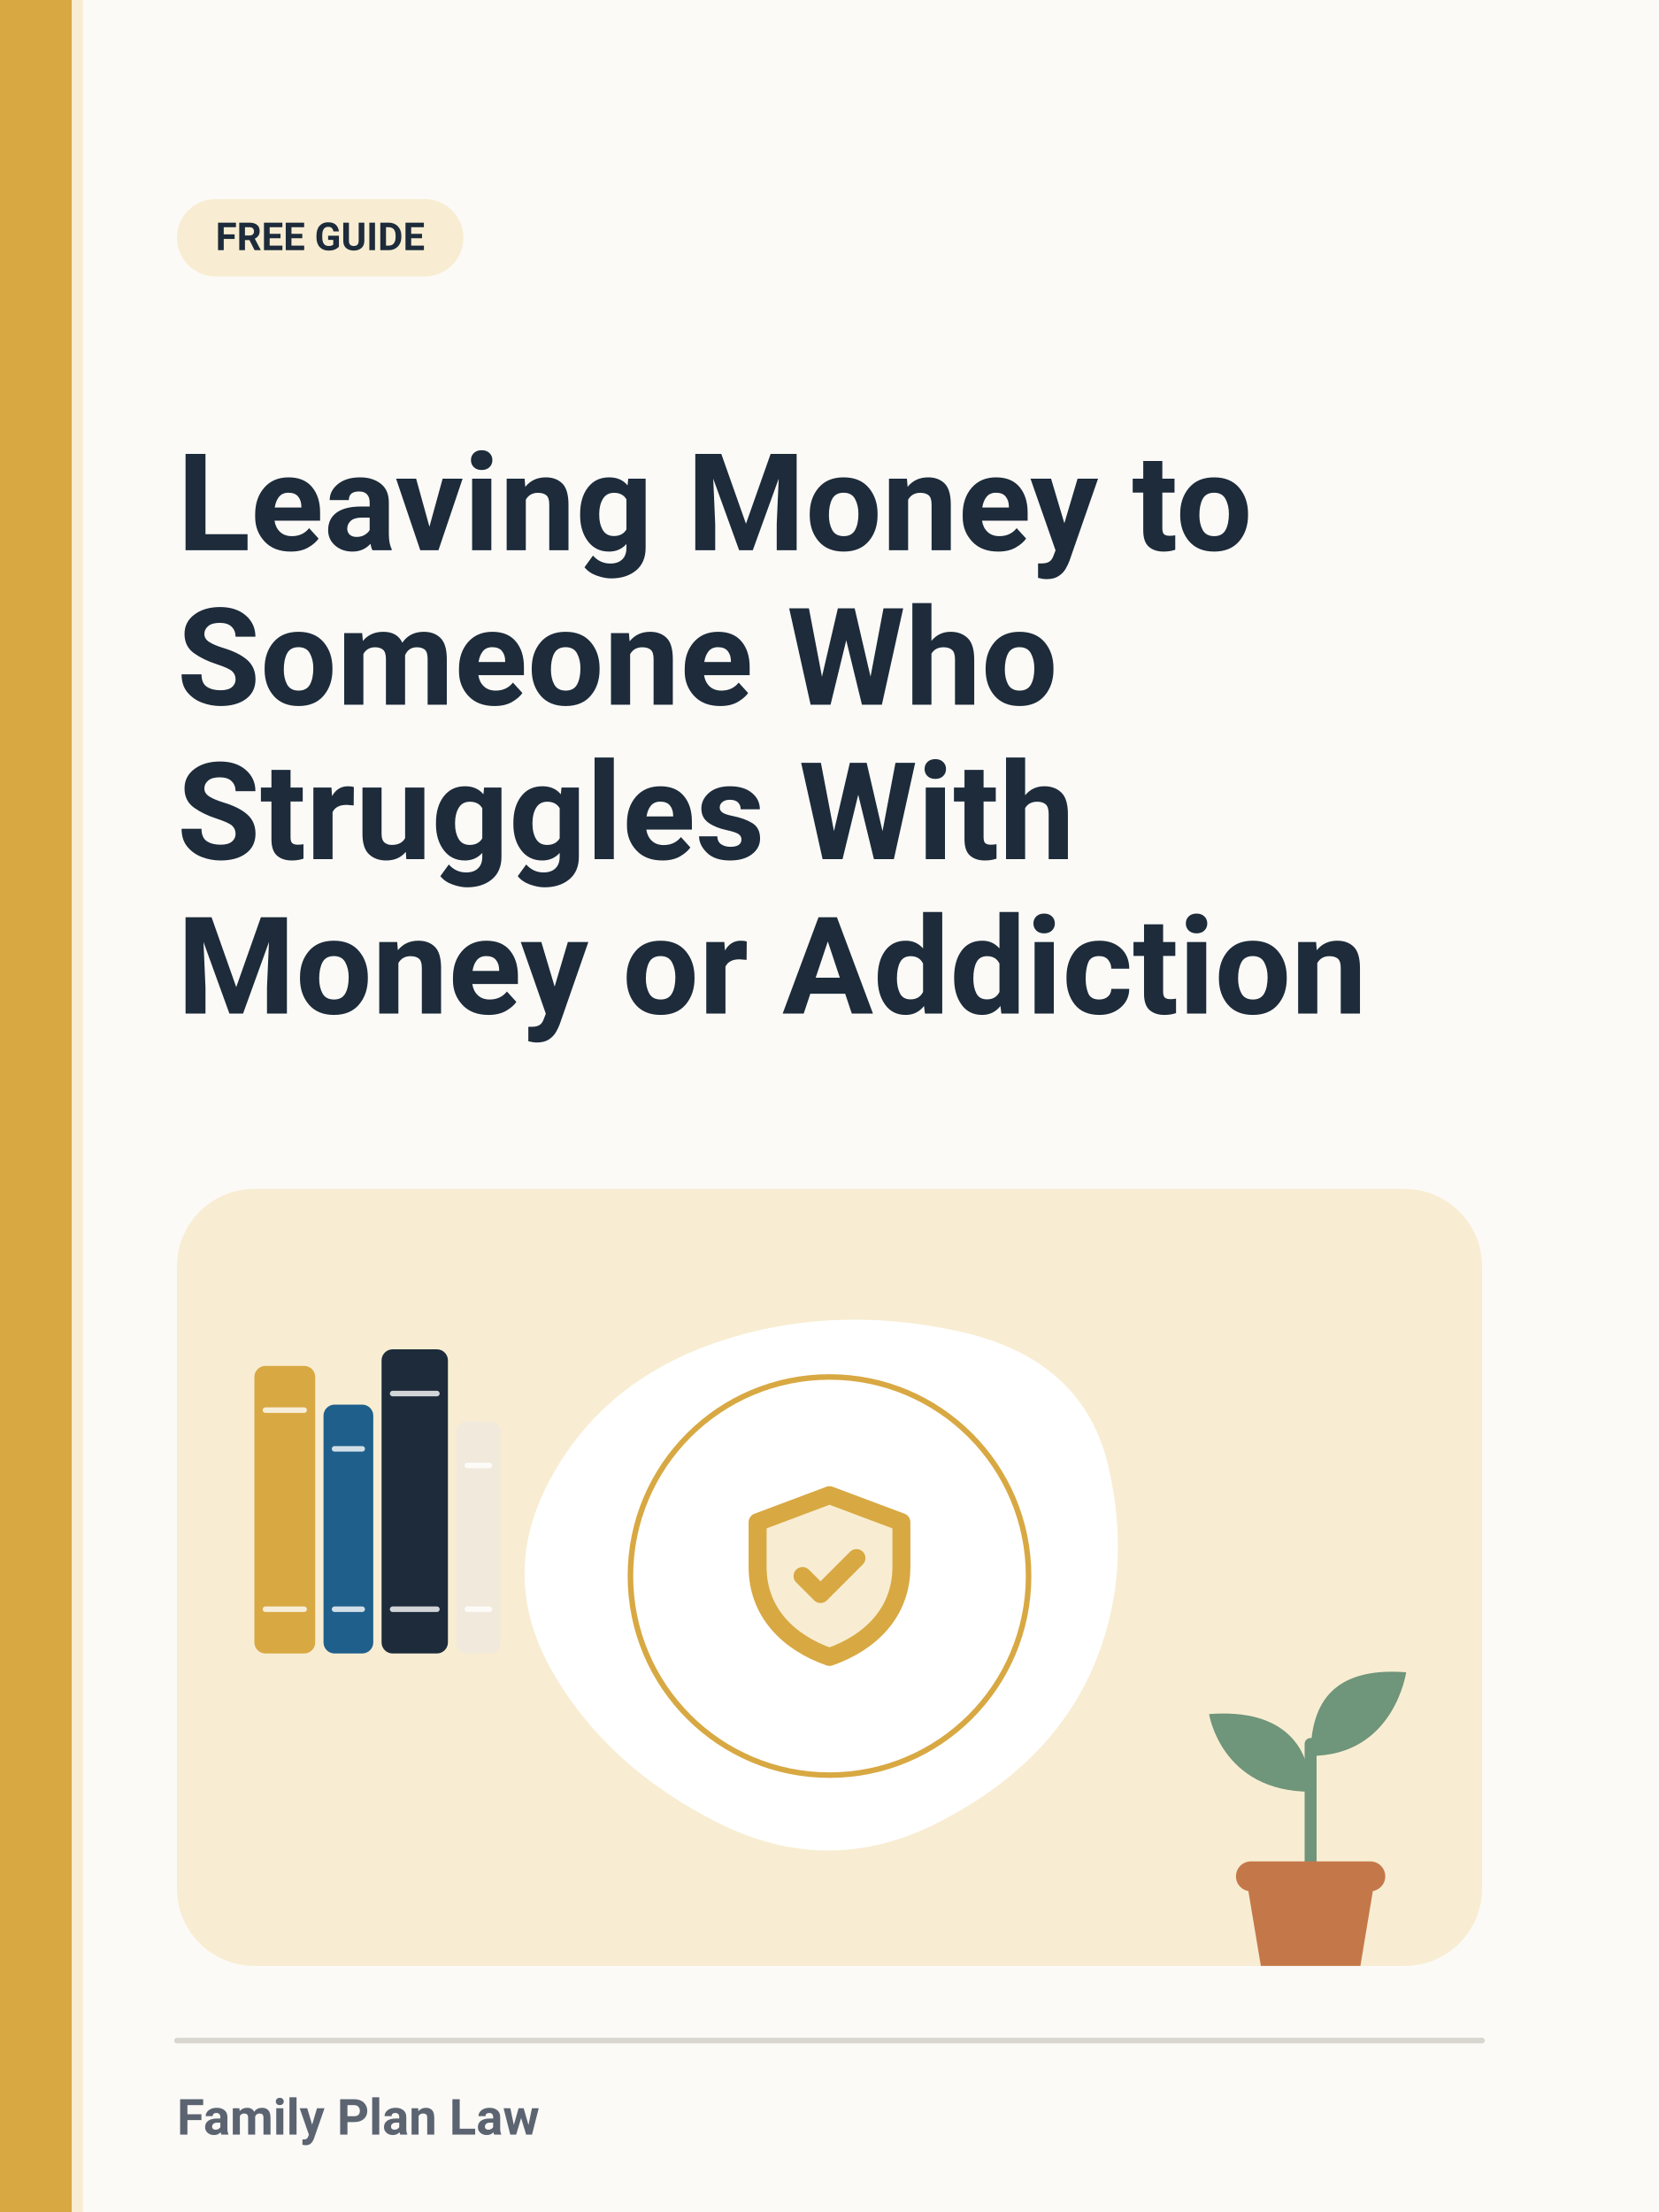
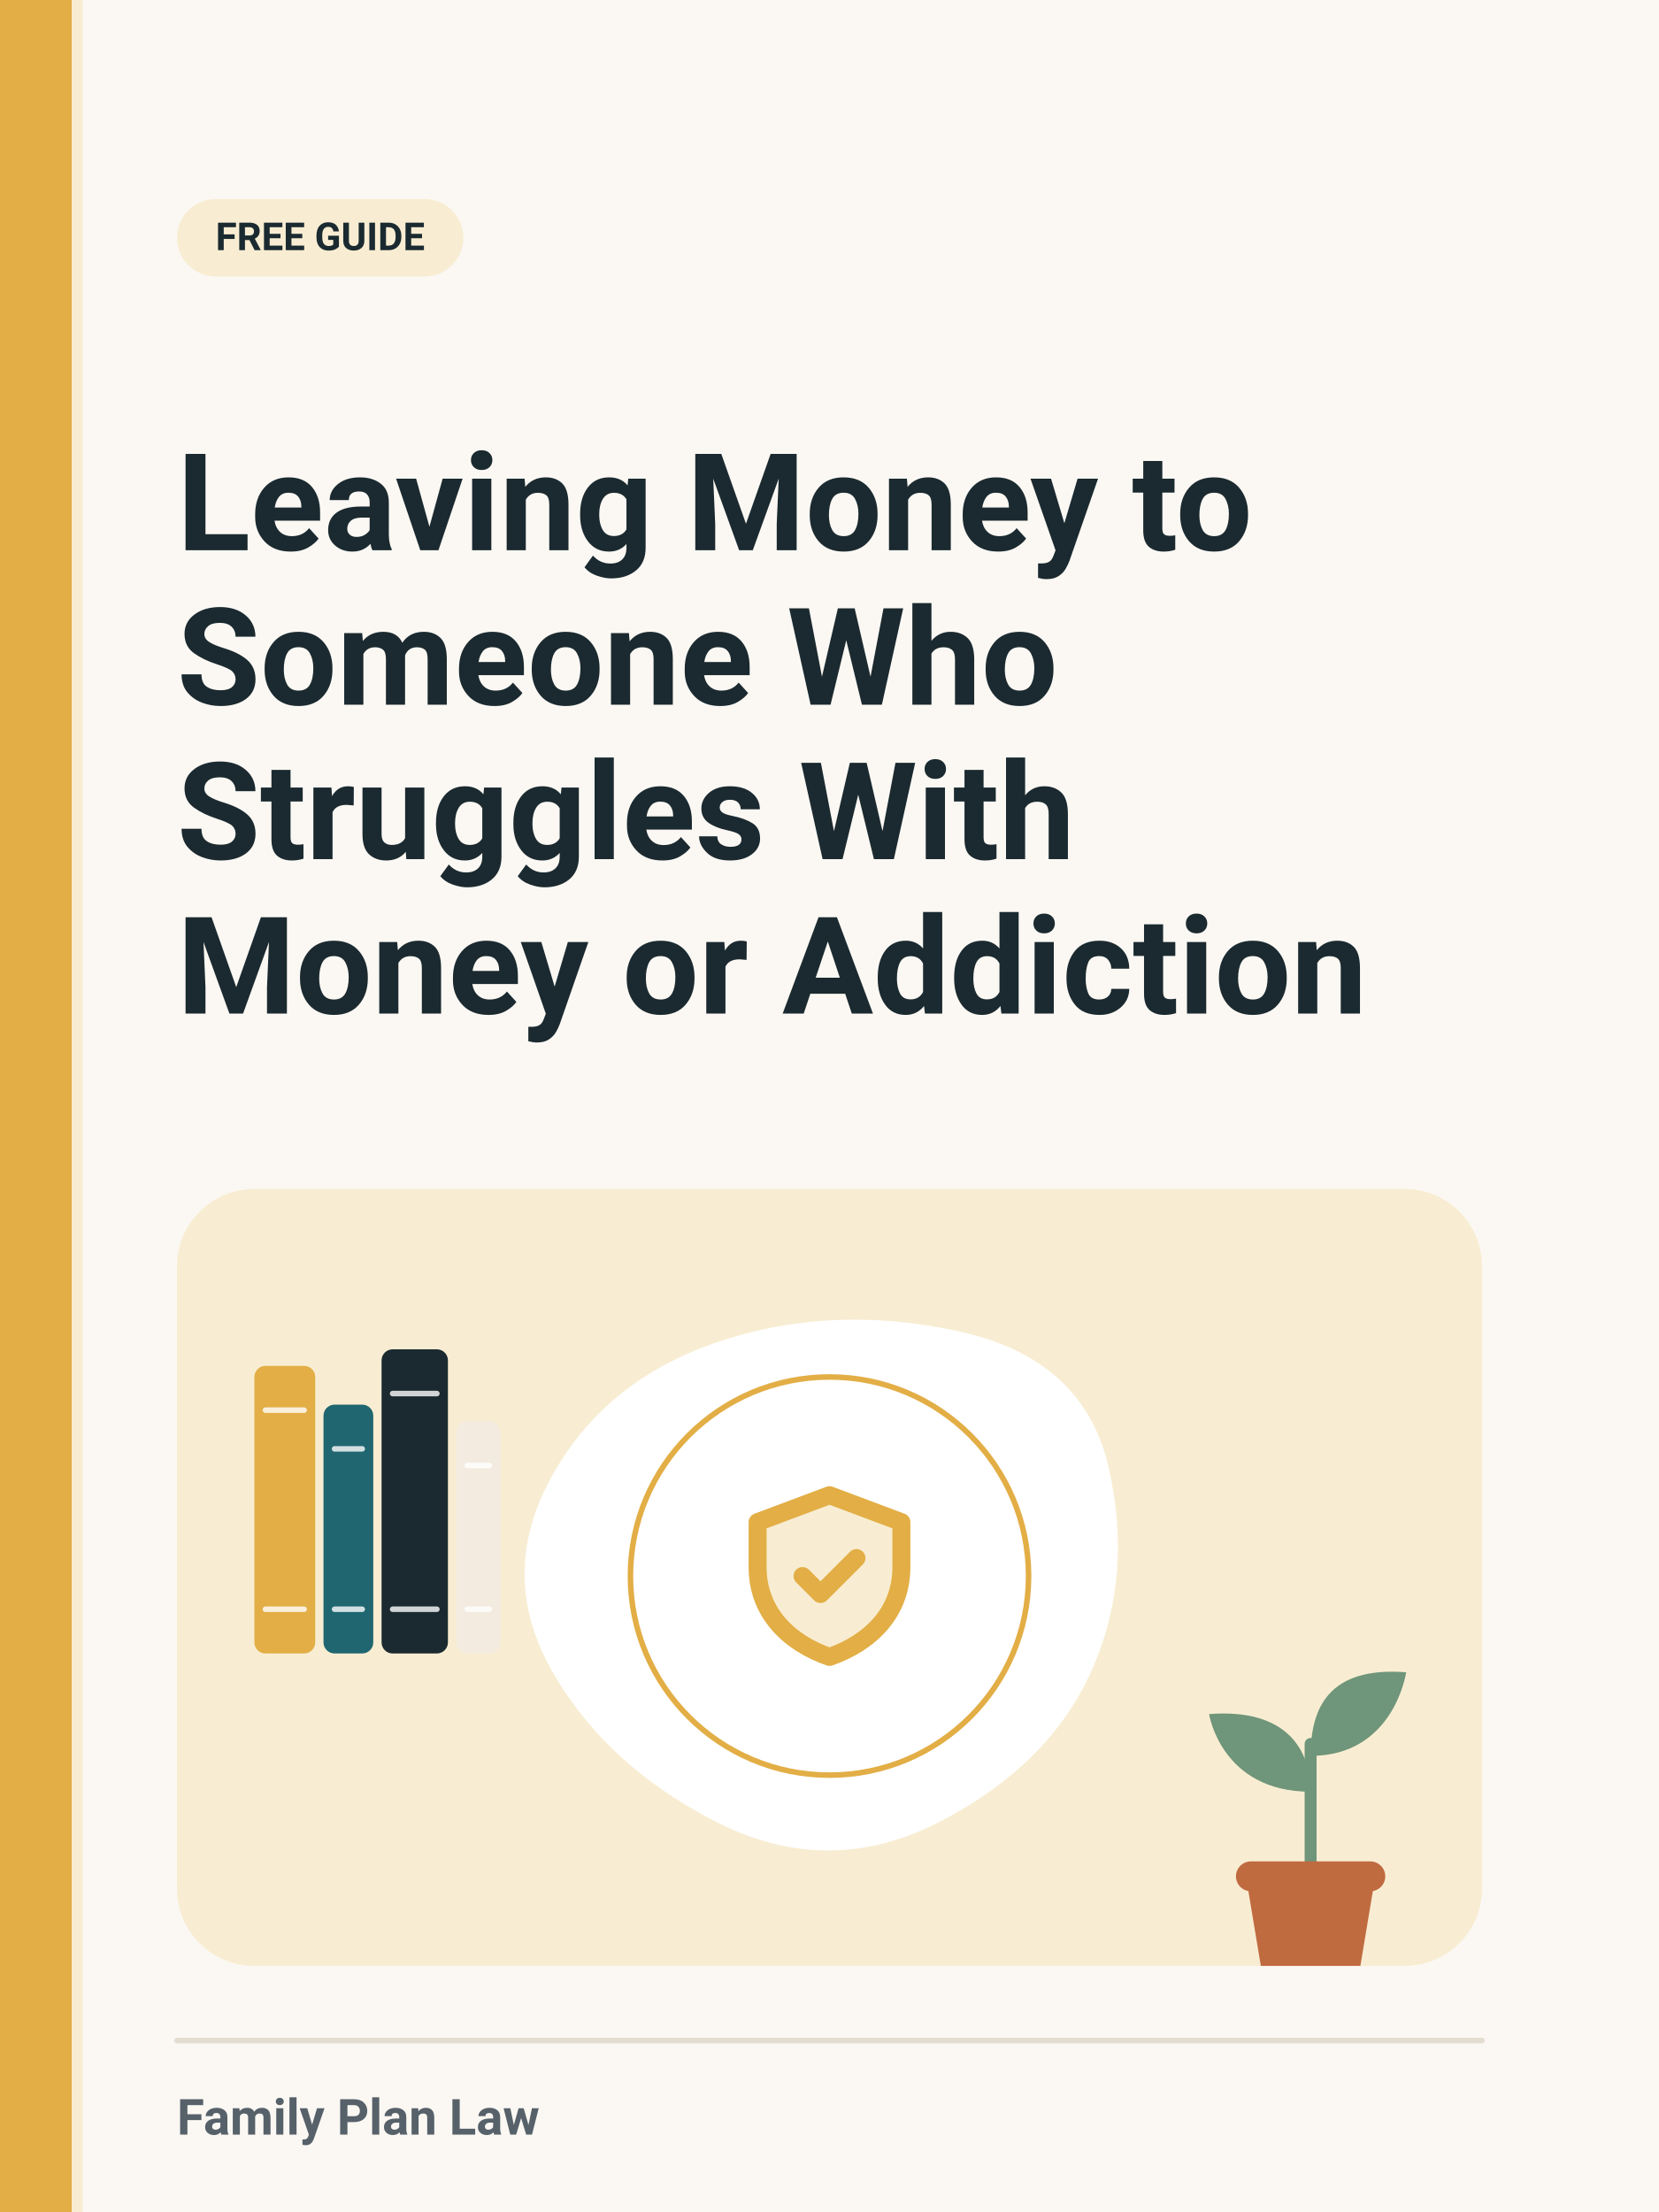
<svg xmlns="http://www.w3.org/2000/svg" viewBox="0 0 600 800" role="img" aria-labelledby="_R_0_-t _R_0_-d" width="600" height="800">
-   <rect width="600" height="800" style="fill:#fbfaf7" />
-   <rect width="26" height="800" style="fill:#d8a842" />
+   <rect width="600" height="800" style="fill:#fbf8f3" />
+   <rect width="26" height="800" style="fill:#e2ae45" />
  <rect x="26" width="4" height="800" style="fill:#f8edd2" />
  <g>
    <rect x="64" y="72" width="103.6" height="28" rx="14" style="fill:#f8edd2" />
-     <text x="115.8" y="90.48" font-size="14" font-weight="600" text-anchor="middle" style="fill:#1d2b3a;font-family:system-ui, -apple-system, &quot;Segoe UI&quot;, Roboto, sans-serif">FREE GUIDE</text>
+     <text x="115.8" y="90.48" font-size="14" font-weight="600" text-anchor="middle" style="fill:#1b2a30;font-family:system-ui, -apple-system, &quot;Segoe UI&quot;, Roboto, sans-serif">FREE GUIDE</text>
  </g>
-   <text x="64" y="199" font-size="49" font-weight="700" text-anchor="start" style="fill:#1d2b3a;font-family:system-ui, -apple-system, &quot;Segoe UI&quot;, Roboto, sans-serif">Leaving Money to</text>
-   <text x="64" y="254.86" font-size="49" font-weight="700" text-anchor="start" style="fill:#1d2b3a;font-family:system-ui, -apple-system, &quot;Segoe UI&quot;, Roboto, sans-serif">Someone Who</text>
-   <text x="64" y="310.72" font-size="49" font-weight="700" text-anchor="start" style="fill:#1d2b3a;font-family:system-ui, -apple-system, &quot;Segoe UI&quot;, Roboto, sans-serif">Struggles With</text>
-   <text x="64" y="366.58" font-size="49" font-weight="700" text-anchor="start" style="fill:#1d2b3a;font-family:system-ui, -apple-system, &quot;Segoe UI&quot;, Roboto, sans-serif">Money or Addiction</text>
+   <text x="64" y="199" font-size="49" font-weight="700" text-anchor="start" style="fill:#1b2a30;font-family:system-ui, -apple-system, &quot;Segoe UI&quot;, Roboto, sans-serif">Leaving Money to</text>
+   <text x="64" y="254.86" font-size="49" font-weight="700" text-anchor="start" style="fill:#1b2a30;font-family:system-ui, -apple-system, &quot;Segoe UI&quot;, Roboto, sans-serif">Someone Who</text>
+   <text x="64" y="310.72" font-size="49" font-weight="700" text-anchor="start" style="fill:#1b2a30;font-family:system-ui, -apple-system, &quot;Segoe UI&quot;, Roboto, sans-serif">Struggles With</text>
+   <text x="64" y="366.58" font-size="49" font-weight="700" text-anchor="start" style="fill:#1b2a30;font-family:system-ui, -apple-system, &quot;Segoe UI&quot;, Roboto, sans-serif">Money or Addiction</text>
  <rect x="64" y="430" width="472" height="281" rx="28" style="fill:#f8edd2" />
  <g>
    <path d="M 400.9 530.5 Q 410.0 570.0 394.8 604.2 Q 379.5 638.4 339.8 658.9 Q 300.0 679.4 259.8 659.3 Q 219.6 639.1 199.8 604.6 Q 180.0 570.0 199.1 534.8 Q 218.1 499.6 259.1 485.5 Q 300.0 471.5 345.9 481.3 Q 391.8 491.0 400.9 530.5 Z" style="fill:#ffffff" />
    <circle cx="300" cy="570" r="72" style="fill:#ffffff" />
-     <circle cx="300" cy="570" r="72" style="fill:none;stroke:#d8a842" stroke-width="2" />
+     <circle cx="300" cy="570" r="72" style="fill:none;stroke:#e2ae45" stroke-width="2" />
    <g transform="translate(261 531) scale(3.25)">
-       <g style="stroke:#d8a842;color:#d8a842" fill="none" stroke-width="2" stroke-linecap="round" stroke-linejoin="round">
+       <g style="stroke:#e2ae45;color:#e2ae45" fill="none" stroke-width="2" stroke-linecap="round" stroke-linejoin="round">
        <path d="M12 3 4 6v5c0 5 3.4 8.4 8 10 4.6-1.6 8-5 8-10V6z" fill="#f8edd2" />
        <path d="M9 12l2 2 4-4" />
      </g>
    </g>
    <g>
      <g>
        <g>
-           <rect x="92" y="494" width="22" height="104" rx="4" style="fill:#d8a842" />
+           <rect x="92" y="494" width="22" height="104" rx="4" style="fill:#e2ae45" />
          <line x1="96" x2="110" y1="510" y2="510" style="stroke:#ffffff" stroke-linecap="round" stroke-linejoin="round" stroke-width="2" opacity="0.8" />
          <line x1="96" x2="110" y1="582" y2="582" style="stroke:#ffffff" stroke-linecap="round" stroke-linejoin="round" stroke-width="2" opacity="0.8" />
        </g>
        <g>
-           <rect x="117" y="508" width="18" height="90" rx="4" style="fill:#1f5f8b" />
+           <rect x="117" y="508" width="18" height="90" rx="4" style="fill:#1f6670" />
          <line x1="121" x2="131" y1="524" y2="524" style="stroke:#ffffff" stroke-linecap="round" stroke-linejoin="round" stroke-width="2" opacity="0.8" />
          <line x1="121" x2="131" y1="582" y2="582" style="stroke:#ffffff" stroke-linecap="round" stroke-linejoin="round" stroke-width="2" opacity="0.8" />
        </g>
        <g>
-           <rect x="138" y="488" width="24" height="110" rx="4" style="fill:#1d2b3a" />
+           <rect x="138" y="488" width="24" height="110" rx="4" style="fill:#1b2a30" />
          <line x1="142" x2="158" y1="504" y2="504" style="stroke:#ffffff" stroke-linecap="round" stroke-linejoin="round" stroke-width="2" opacity="0.8" />
          <line x1="142" x2="158" y1="582" y2="582" style="stroke:#ffffff" stroke-linecap="round" stroke-linejoin="round" stroke-width="2" opacity="0.8" />
        </g>
        <g>
-           <rect x="165" y="514" width="16" height="84" rx="4" style="fill:#f1e9dc" />
+           <rect x="165" y="514" width="16" height="84" rx="4" style="fill:#f3ebdf" />
          <line x1="169" x2="177" y1="530" y2="530" style="stroke:#ffffff" stroke-linecap="round" stroke-linejoin="round" stroke-width="2" opacity="0.8" />
          <line x1="169" x2="177" y1="582" y2="582" style="stroke:#ffffff" stroke-linecap="round" stroke-linejoin="round" stroke-width="2" opacity="0.8" />
        </g>
      </g>
      <g transform="translate(474 711) scale(0.9)">
        <g transform="translate(0 -34) scale(1.2)">
          <path d="M 0 0 V -46" style="stroke:#6f957a;fill:none" stroke-width="4" stroke-linecap="round" stroke-linejoin="round" />
          <path d="M 0 -30 C -30 -30 -34 -56 -34 -56 C -8 -58 0 -44 0 -30 Z" style="fill:#6f957a" />
          <path d="M 0 -42 C 28 -42 32 -70 32 -70 C 6 -72 0 -58 0 -42 Z" style="fill:#6f957a" />
        </g>
-         <path d="M -26 -36 H 26 L 20 0 H -20 Z" style="fill:#c4784a" />
-         <rect x="-30" y="-42" width="60" height="12" rx="6" style="fill:#c4784a" />
+         <path d="M -26 -36 H 26 L 20 0 H -20 Z" style="fill:#c06a40" />
+         <rect x="-30" y="-42" width="60" height="12" rx="6" style="fill:#c06a40" />
      </g>
    </g>
  </g>
-   <line x1="64" x2="536" y1="738" y2="738" style="stroke:#d9d6cf" stroke-width="2" stroke-linecap="round" stroke-linejoin="round" />
-   <text x="64" y="772" font-size="18" font-weight="700" text-anchor="start" style="fill:#5b6470;font-family:system-ui, -apple-system, &quot;Segoe UI&quot;, Roboto, sans-serif">Family Plan Law</text>
+   <line x1="64" x2="536" y1="738" y2="738" style="stroke:#e3dcd0" stroke-width="2" stroke-linecap="round" stroke-linejoin="round" />
+   <text x="64" y="772" font-size="18" font-weight="700" text-anchor="start" style="fill:#56616a;font-family:system-ui, -apple-system, &quot;Segoe UI&quot;, Roboto, sans-serif">Family Plan Law</text>
</svg>
